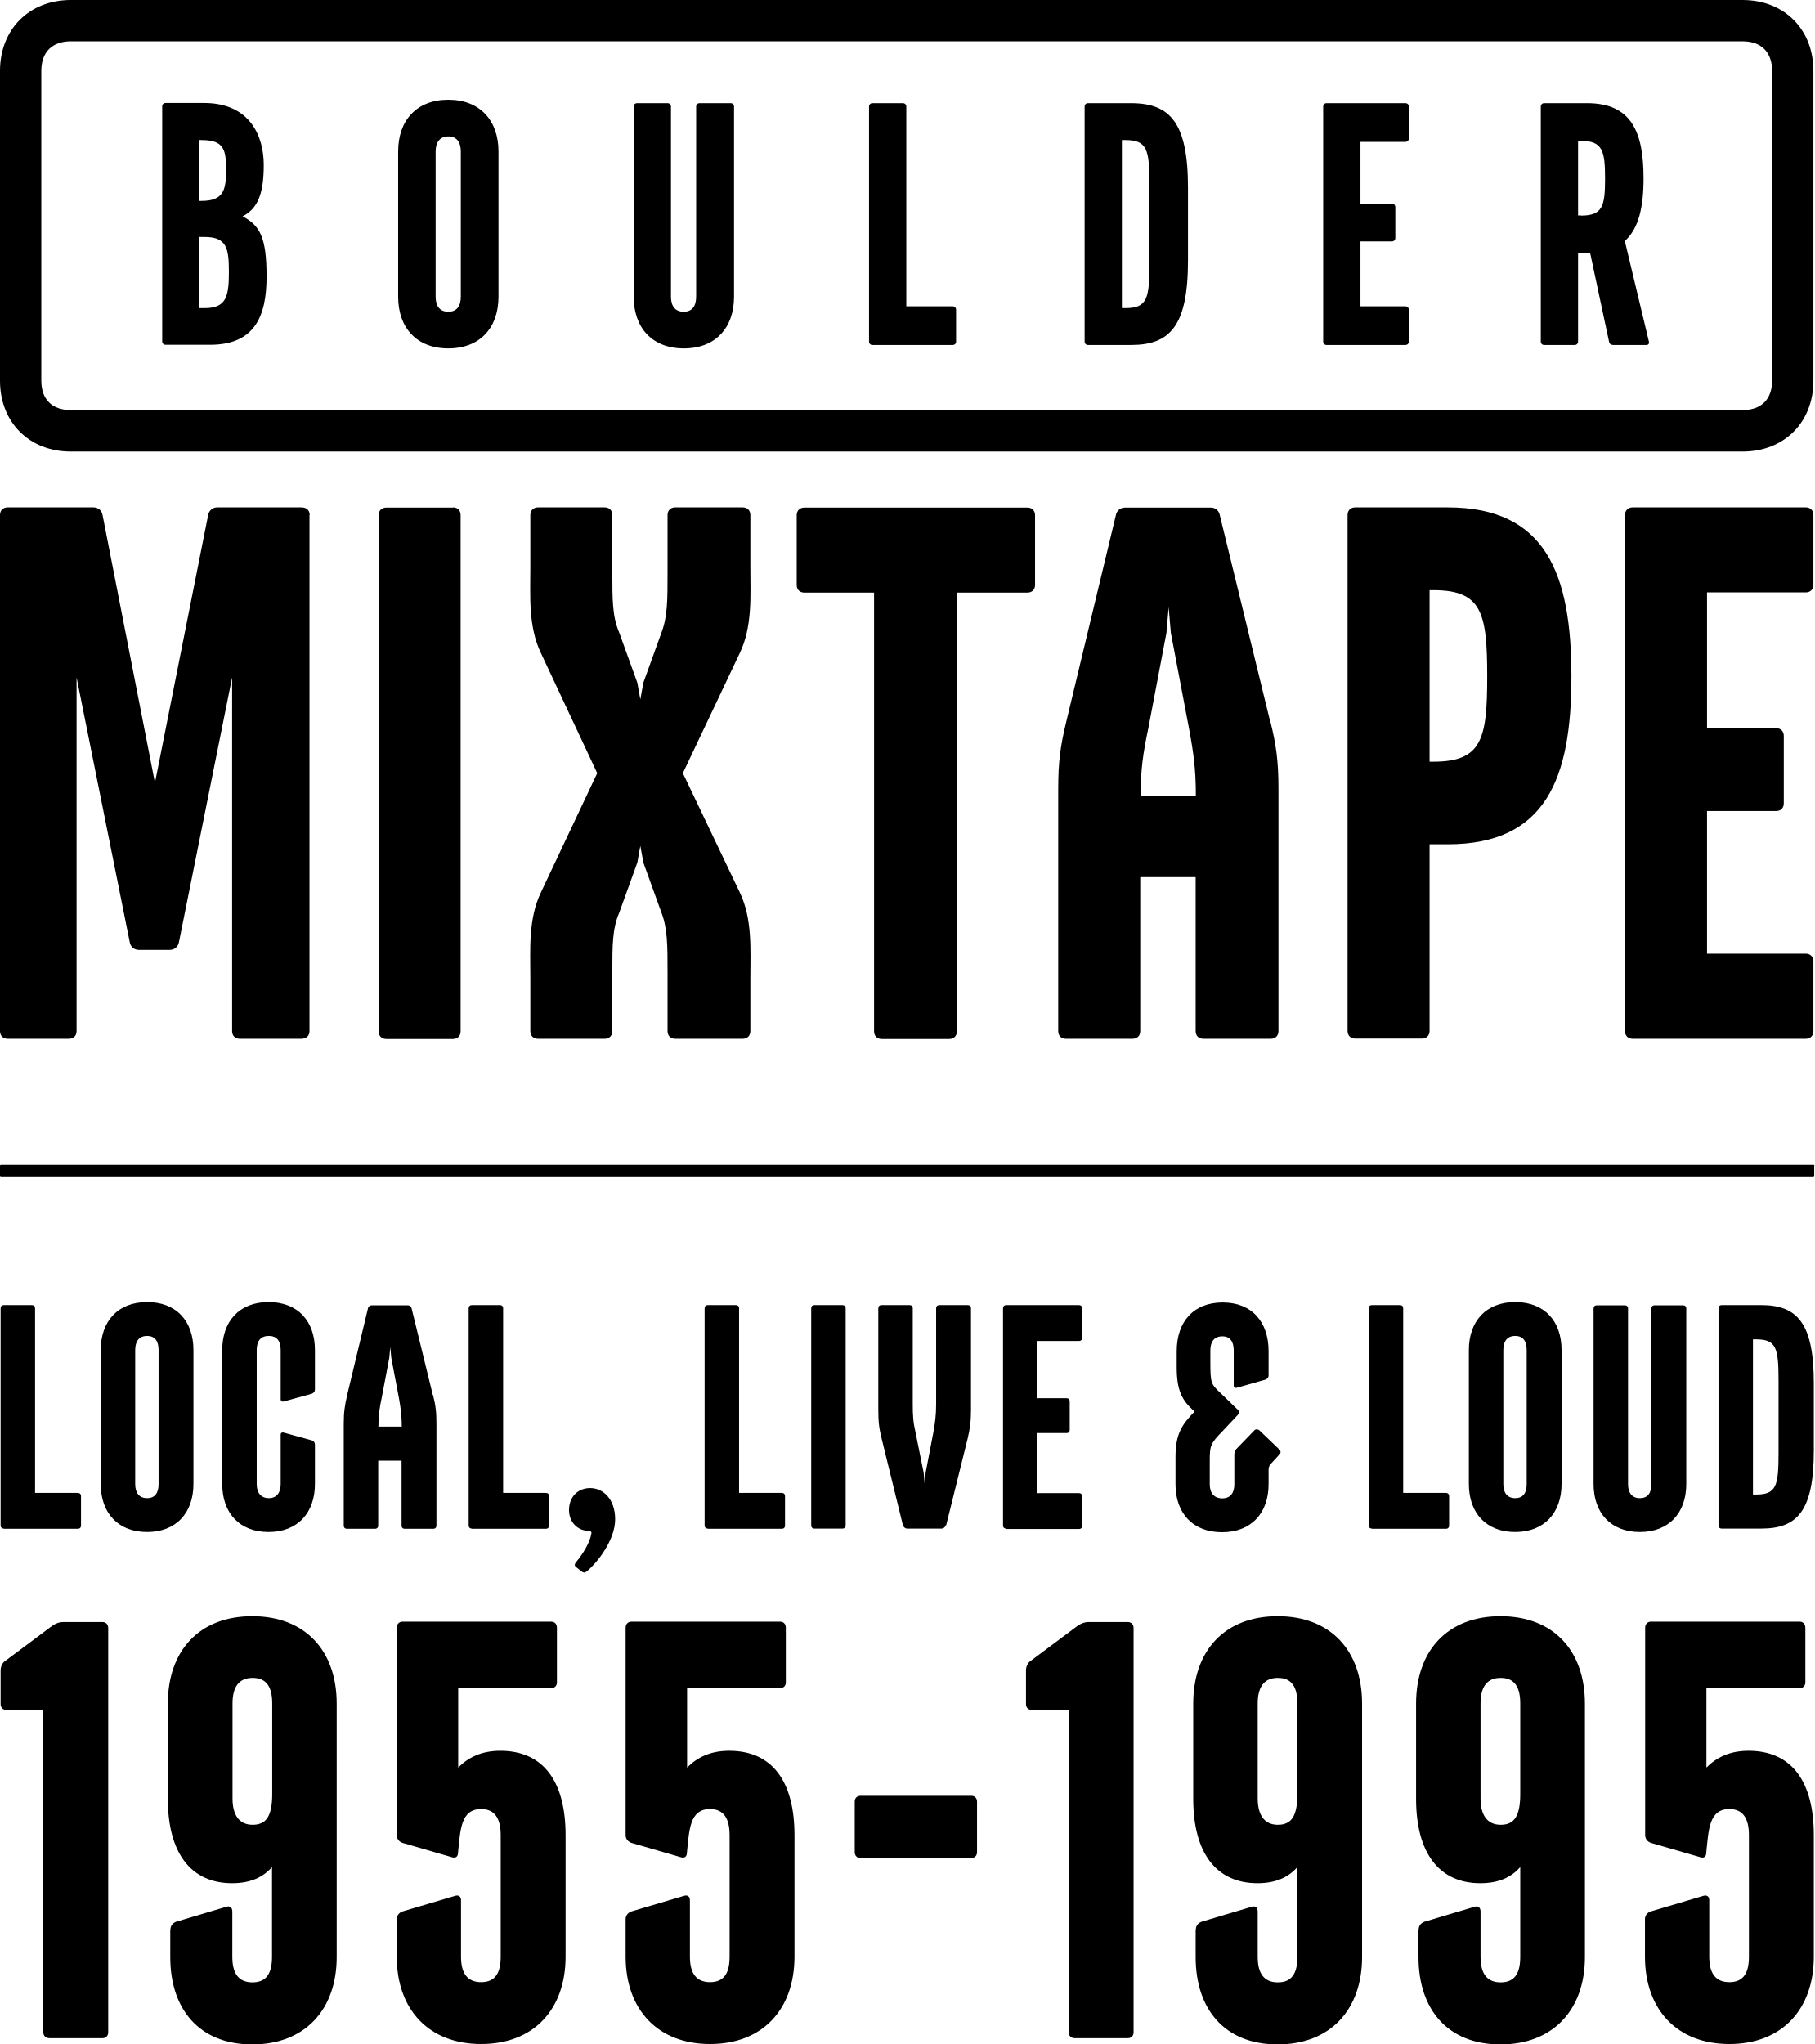
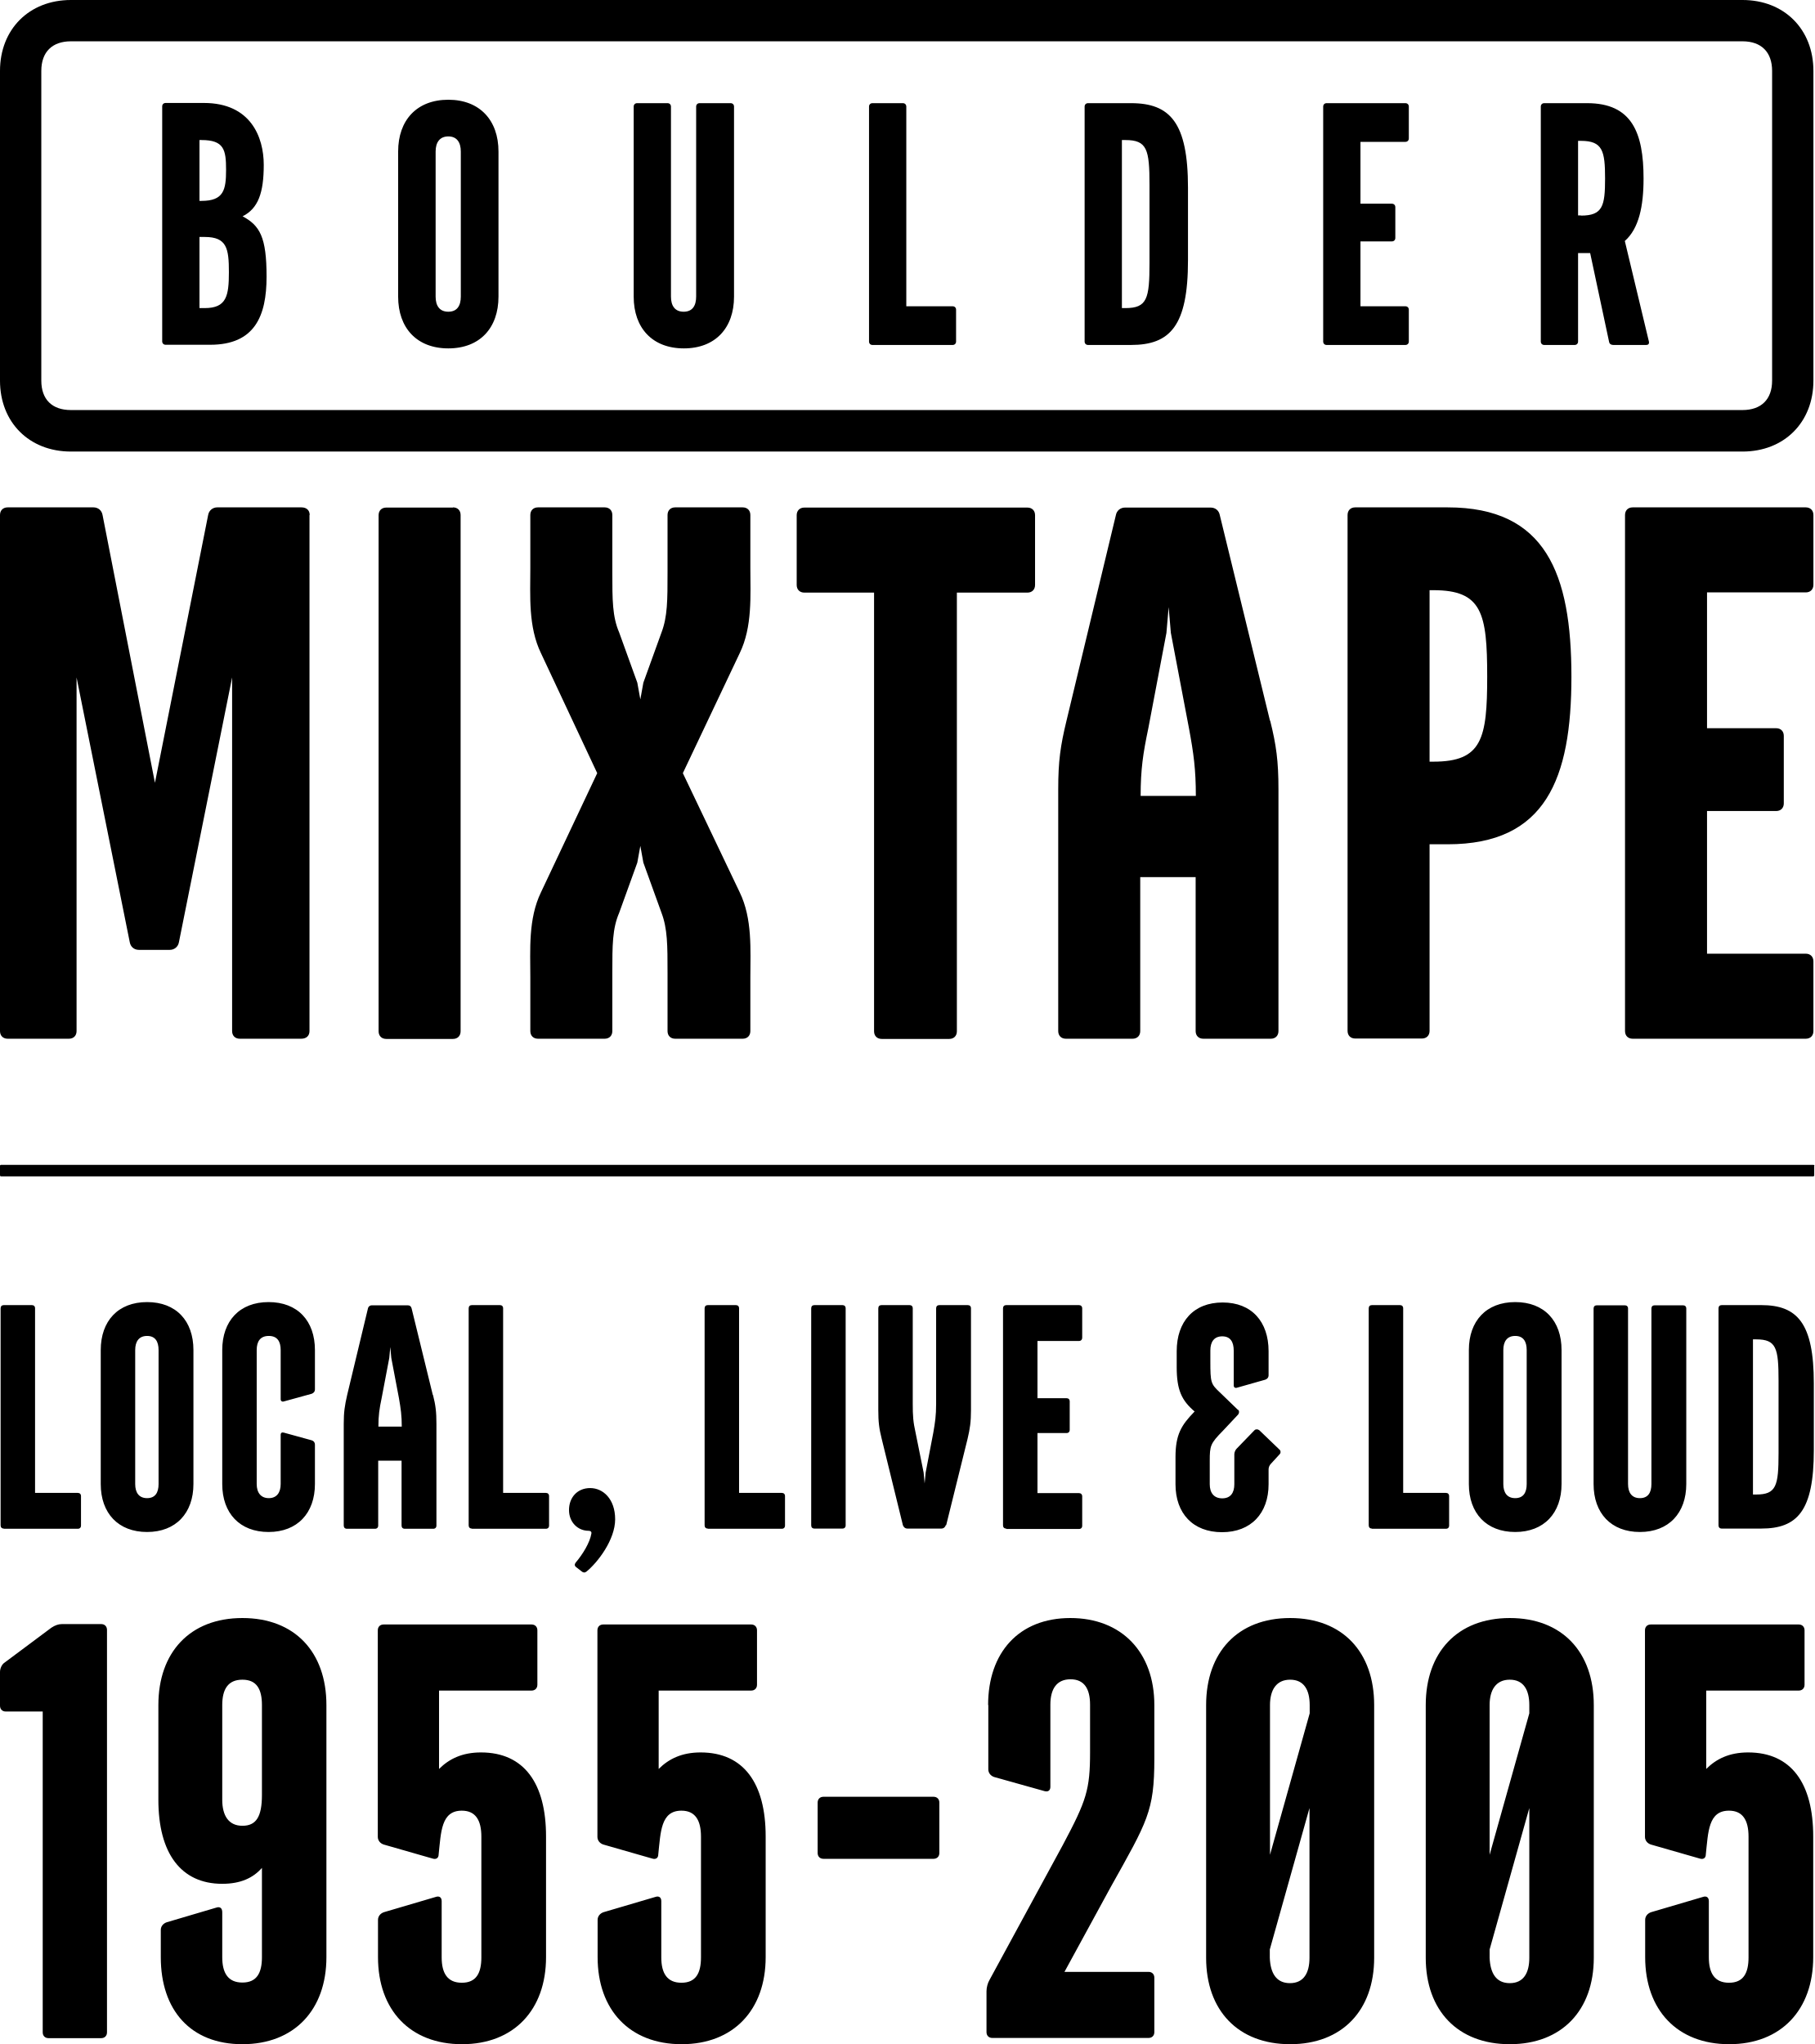
<svg xmlns="http://www.w3.org/2000/svg" xmlns:xlink="http://www.w3.org/1999/xlink" id="Layer_1" data-name="Layer 1" viewBox="0 0 900.5 1014.4">
  <defs>
    <symbol id="Mixtape_Stacked_Lockup_M" data-name="Mixtape Stacked Lockup M" viewBox="0 0 900.5 1014.4">
      <g>
-         <path d="M900.5,578.6c0-.3-.2-.5-.5-.5H.5C.2,578.1,0,578.3,0,578.6v4.6C0,583.6.2,583.8.5,583.8h899.4c.3,0,.5-.2.5-.5v-4.6ZM1.9,758.6c-1,0-1.6-.6-1.6-1.6v-107.7c0-1,.6-1.6,1.6-1.6h13.9c1,0,1.6.6,1.6,1.6v91.6h21.2c1,0,1.6.6,1.6,1.6v14.6c0,1-.6,1.6-1.6,1.6H1.9ZM50,736.5v-66.5c0-14.4,8.6-23.8,23-23.8s23,9.3,23,23.8v66.5c0,14.4-8.7,23.8-23,23.8s-23-9.3-23-23.8ZM78.7,736.5v-66.5c0-4.3-1.7-7-5.7-7s-5.9,2.7-5.9,7v66.5c0,4.3,1.9,7,5.9,7s5.7-2.7,5.7-7ZM154.7,714.8c1,.3,1.6,1.1,1.6,2.1v19.6c0,14.4-8.7,23.8-23,23.8s-23-9.3-23-23.8v-66.5c0-14.4,8.6-23.8,23-23.8s23,9.3,23,23.8v19.6c0,1-.6,1.7-1.6,2.1l-13.8,3.8c-.9.3-1.6-.2-1.6-1.1v-24.4c0-4.3-1.7-7-5.9-7s-6,2.7-6,7v66.5c0,4.3,2.1,7,6,7s5.9-2.7,5.9-7v-24.4c0-1,.6-1.4,1.6-1.1l13.8,3.8ZM214.9,692.3c1.3,5.1,1.7,8.4,1.7,14.3v50.5c0,1-.6,1.6-1.6,1.6h-14.1c-1,0-1.6-.6-1.6-1.6v-32.2h-11.6v32.2c0,1-.6,1.6-1.6,1.6h-13.9c-1,0-1.6-.6-1.6-1.6v-50.5c0-5.9.5-9,1.7-14.3l10.3-42.9c.2-1,1-1.6,1.9-1.6h17.9c1,0,1.7.6,1.9,1.6l10.5,42.9ZM199.4,708c0-5.5-.5-8.9-1.4-14.1l-3.8-20-.5-5.4-.5,5.4-3.8,20c-1.1,5.2-1.6,8.6-1.6,14.1h11.6ZM234.2,758.6c-1,0-1.6-.6-1.6-1.6v-107.7c0-1,.6-1.6,1.6-1.6h13.9c1,0,1.6.6,1.6,1.6v91.6h21.2c1,0,1.6.6,1.6,1.6v14.6c0,1-.6,1.6-1.6,1.6h-36.7ZM285.9,777.7c-.8-.6-.8-1.4-.2-2.2,3.5-4.1,7.1-10,7.8-14.4.2-1-.5-1.4-1.4-1.4-5.2,0-9.7-4.1-9.7-10.3s4.1-10.9,10.5-10.9,12.4,5.4,12.4,15.5-8.6,21.4-14.3,26c-.8.6-1.6.5-2.4-.2l-2.7-2.1ZM351.3,758.6c-1,0-1.6-.6-1.6-1.6v-107.7c0-1,.6-1.6,1.6-1.6h13.9c1,0,1.6.6,1.6,1.6v91.6h21.2c1,0,1.6.6,1.6,1.6v14.6c0,1-.6,1.6-1.6,1.6h-36.7ZM404.2,758.6c-1,0-1.6-.6-1.6-1.6v-107.7c0-1,.6-1.6,1.6-1.6h13.9c1,0,1.6.6,1.6,1.6v107.7c0,1-.6,1.6-1.6,1.6h-13.9ZM469.4,756.9c-.3,1-1.1,1.7-2.2,1.7h-16.9c-1.1,0-1.9-.8-2.2-1.7l-10.5-42.8c-1.3-5.2-1.7-8.4-1.7-14.3v-50.5c0-1,.6-1.6,1.6-1.6h13.9c1,0,1.6.6,1.6,1.6v47.4c0,5.9.2,9,1.4,14.3l4,19.8.5,5.4.5-5.4,3.8-19.8c.9-5.2,1.4-8.4,1.4-14.3v-47.4c0-1,.6-1.6,1.6-1.6h14.1c1,0,1.6.6,1.6,1.6v50.5c0,5.9-.5,9.2-1.7,14.3l-10.6,42.8ZM499.4,758.6c-1,0-1.6-.6-1.6-1.6v-107.7c0-1,.6-1.6,1.6-1.6h36.1c.9,0,1.6.6,1.6,1.6v14.6c0,.9-.6,1.6-1.6,1.6h-20.6v28.4h14.4c1,0,1.6.6,1.6,1.6v14.1c0,1-.6,1.6-1.6,1.6h-14.4v29.8h20.6c.9,0,1.6.6,1.6,1.6v14.6c0,1-.6,1.6-1.6,1.6h-36.1ZM614.5,699.6c.6.6.6,1.6,0,2.4l-7.6,8.1c-6.2,6.3-6.5,7.4-6.5,14.9v11.6c0,4.3,2.1,7,6.2,7s6-2.7,6-7v-14.9c0-.9.5-2.1,1.1-2.7l8.9-9.2c.6-.6,1.6-.6,2.4,0l10.1,9.7c.6.6.6,1.6,0,2.2l-4.4,4.8c-.6.6-1.1,1.7-1.1,2.7v7.4c0,14.4-8.7,23.8-23.1,23.8s-23.1-9.3-23.1-23.8v-13.5c0-11.1,2.9-15.8,9.2-22.3l.3-.3c-6.5-5.5-8.9-10.8-8.9-22v-7.9c0-14.7,8.4-24.2,22.8-24.2s22.8,9.5,22.8,24.2v12c0,1-.6,1.7-1.6,2.1l-14.1,4c-.9.3-1.6-.2-1.6-1.1v-17.3c0-4.4-1.7-7.1-5.7-7.1s-5.9,2.7-5.9,7v5.2c0,10.8.2,11.4,4.8,15.7l9,8.7ZM680.9,758.6c-1,0-1.6-.6-1.6-1.6v-107.7c0-1,.6-1.6,1.6-1.6h13.9c1,0,1.6.6,1.6,1.6v91.6h21.2c1,0,1.6.6,1.6,1.6v14.6c0,1-.6,1.6-1.6,1.6h-36.7ZM729,736.5v-66.5c0-14.4,8.6-23.8,23-23.8s23,9.3,23,23.8v66.5c0,14.4-8.7,23.8-23,23.8s-23-9.3-23-23.8ZM757.7,736.5v-66.5c0-4.3-1.7-7-5.7-7s-5.9,2.7-5.9,7v66.5c0,4.3,1.9,7,5.9,7s5.7-2.7,5.7-7ZM835.3,647.8c1,0,1.6.6,1.6,1.6v87.1c0,14.4-8.7,23.8-23,23.8s-23-9.3-23-23.8v-87.1c0-1,.6-1.6,1.6-1.6h13.9c1,0,1.6.6,1.6,1.6v87.1c0,4.3,1.9,7,5.9,7s5.7-2.7,5.7-7v-87.1c0-1,.6-1.6,1.6-1.6h14.1ZM852.9,649.3c0-1,.6-1.6,1.6-1.6h19.6c17.9,0,26.1,8.9,26.1,38.8v33.3c0,30.1-8.2,38.8-26.1,38.8h-19.6c-1,0-1.6-.6-1.6-1.6v-107.7ZM870,741.7h1.6c10,0,11.1-4.3,11.1-20.6v-35.8c0-16.3-1.1-20.6-11.1-20.6h-1.6v77ZM21.5,848.6H3.2c-1.8,0-2.9-1.2-2.9-2.9v-16.8c0-1.8.9-3.8,2.4-4.7l23.3-17.4c1.8-1.2,3.5-1.8,5.3-1.8h19.5c1.8,0,2.9,1.2,2.9,3v200.6c0,1.8-1.2,2.9-2.9,2.9h-26.3c-1.8,0-3-1.2-3-2.9v-159.9ZM84.6,957.5c0-1.8,1.2-3.2,2.9-3.8l24.8-7.4c1.8-.6,3,.3,3,2.4v22.4c0,8,2.9,12.7,10,12.7s9.7-4.7,9.7-12.7v-44.5c-4.4,5-10.6,8-19.8,8-20.7,0-31.9-15.3-31.9-41.9v-47.2c0-26.3,15.6-43.4,41.9-43.4s41.9,17.1,41.9,43.4v125.7c0,26.3-15.9,43.4-41.9,43.4s-40.7-17.1-40.7-43.4v-13.6ZM135.1,890.2v-44.8c0-8-2.7-12.7-9.7-12.7s-10,4.7-10,12.7v47.2c0,8,3.2,13,10,13s9.7-4.4,9.7-15.3ZM227.4,838v39.2c5-5,11.5-8.3,20.9-8.3,21.5,0,32.4,15.3,32.4,41.9v60.2c0,26.3-15.9,43.4-41.9,43.4s-41.9-17.1-41.9-43.4v-18.6c0-1.8,1.2-3.2,2.9-3.8l26-7.7c1.8-.6,3,.3,3,2.1v28c0,8,2.9,12.7,10,12.7s9.7-4.7,9.7-12.7v-60.2c0-8.3-2.9-13-9.7-13-10.3,0-10.3,10.6-11.5,21.8,0,1.8-1.2,2.7-3,2.1l-24.5-7.1c-1.8-.6-2.9-2.1-2.9-3.8v-103c0-1.8,1.2-3,2.9-3h73.7c1.8,0,2.9,1.2,2.9,3v27.1c0,1.8-1.2,2.9-2.9,2.9h-46.3ZM341,838v39.2c5-5,11.5-8.3,20.9-8.3,21.5,0,32.4,15.3,32.4,41.9v60.2c0,26.3-15.9,43.4-41.9,43.4s-41.9-17.1-41.9-43.4v-18.6c0-1.8,1.2-3.2,2.9-3.8l26-7.7c1.8-.6,3,.3,3,2.1v28c0,8,2.9,12.7,10,12.7s9.7-4.7,9.7-12.7v-60.2c0-8.3-2.9-13-9.7-13-10.3,0-10.3,10.6-11.5,21.8,0,1.8-1.2,2.7-3,2.1l-24.5-7.1c-1.8-.6-2.9-2.1-2.9-3.8v-103c0-1.8,1.2-3,2.9-3h73.7c1.8,0,2.9,1.2,2.9,3v27.1c0,1.8-1.2,2.9-2.9,2.9h-46.3ZM484.9,919.2c0,1.8-1.2,2.9-2.9,2.9h-54.9c-1.8,0-2.9-1.2-2.9-2.9v-25.1c0-1.8,1.2-2.9,2.9-2.9h54.9c1.8,0,2.9,1.2,2.9,2.9v25.1ZM530.4,848.6h-18.3c-1.8,0-2.9-1.2-2.9-2.9v-16.8c0-1.8.9-3.8,2.4-4.7l23.3-17.4c1.8-1.2,3.5-1.8,5.3-1.8h19.5c1.8,0,2.9,1.2,2.9,3v200.6c0,1.8-1.2,2.9-2.9,2.9h-26.3c-1.8,0-3-1.2-3-2.9v-159.9ZM593.5,957.5c0-1.8,1.2-3.2,2.9-3.8l24.8-7.4c1.8-.6,3,.3,3,2.4v22.4c0,8,2.9,12.7,10,12.7s9.7-4.7,9.7-12.7v-44.5c-4.4,5-10.6,8-19.8,8-20.7,0-31.9-15.3-31.9-41.9v-47.2c0-26.3,15.6-43.4,41.9-43.4s41.9,17.1,41.9,43.4v125.7c0,26.3-15.9,43.4-41.9,43.4s-40.7-17.1-40.7-43.4v-13.6ZM643.9,890.2v-44.8c0-8-2.7-12.7-9.7-12.7s-10,4.7-10,12.7v47.2c0,8,3.2,13,10,13s9.7-4.4,9.7-15.3ZM704.1,957.5c0-1.8,1.2-3.2,2.9-3.8l24.8-7.4c1.8-.6,3,.3,3,2.4v22.4c0,8,2.9,12.7,10,12.7s9.7-4.7,9.7-12.7v-44.5c-4.4,5-10.6,8-19.8,8-20.7,0-31.9-15.3-31.9-41.9v-47.2c0-26.3,15.6-43.4,41.9-43.4s41.9,17.1,41.9,43.4v125.7c0,26.3-15.9,43.4-41.9,43.4s-40.7-17.1-40.7-43.4v-13.6ZM754.5,890.2v-44.8c0-8-2.7-12.7-9.7-12.7s-10,4.7-10,12.7v47.2c0,8,3.2,13,10,13s9.7-4.4,9.7-15.3ZM846.9,838v39.2c5-5,11.5-8.3,20.9-8.3,21.5,0,32.4,15.3,32.4,41.9v60.2c0,26.3-15.9,43.4-41.9,43.4s-41.9-17.1-41.9-43.4v-18.6c0-1.8,1.2-3.2,2.9-3.8l26-7.7c1.8-.6,3,.3,3,2.1v28c0,8,2.9,12.7,10,12.7s9.7-4.7,9.7-12.7v-60.2c0-8.3-2.9-13-9.7-13-10.3,0-10.3,10.6-11.5,21.8,0,1.8-1.2,2.7-2.9,2.1l-24.5-7.1c-1.8-.6-2.9-2.1-2.9-3.8v-103c0-1.8,1.2-3,2.9-3h73.7c1.8,0,2.9,1.2,2.9,3v27.1c0,1.8-1.2,2.9-2.9,2.9h-46.3Z" />
+         <path d="M900.5,578.6c0-.3-.2-.5-.5-.5H.5C.2,578.1,0,578.3,0,578.6v4.6C0,583.6.2,583.8.5,583.8h899.4c.3,0,.5-.2.5-.5v-4.6ZM1.9,758.6c-1,0-1.6-.6-1.6-1.6v-107.7c0-1,.6-1.6,1.6-1.6h13.9c1,0,1.6.6,1.6,1.6v91.6h21.2c1,0,1.6.6,1.6,1.6v14.6c0,1-.6,1.6-1.6,1.6H1.9ZM50,736.5v-66.5c0-14.4,8.6-23.8,23-23.8s23,9.3,23,23.8v66.5c0,14.4-8.7,23.8-23,23.8s-23-9.3-23-23.8ZM78.7,736.5v-66.5c0-4.3-1.7-7-5.7-7s-5.9,2.7-5.9,7v66.5c0,4.3,1.9,7,5.9,7s5.7-2.7,5.7-7ZM154.7,714.8c1,.3,1.6,1.1,1.6,2.1v19.6c0,14.4-8.7,23.8-23,23.8s-23-9.3-23-23.8v-66.5c0-14.4,8.6-23.8,23-23.8s23,9.3,23,23.8v19.6c0,1-.6,1.7-1.6,2.1l-13.8,3.8c-.9.3-1.6-.2-1.6-1.1v-24.4c0-4.3-1.7-7-5.9-7s-6,2.7-6,7v66.5c0,4.3,2.1,7,6,7s5.9-2.7,5.9-7v-24.4c0-1,.6-1.4,1.6-1.1l13.8,3.8ZM214.9,692.3c1.3,5.1,1.7,8.4,1.7,14.3v50.5c0,1-.6,1.6-1.6,1.6h-14.1c-1,0-1.6-.6-1.6-1.6v-32.2h-11.6v32.2c0,1-.6,1.6-1.6,1.6h-13.9c-1,0-1.6-.6-1.6-1.6v-50.5c0-5.9.5-9,1.7-14.3l10.3-42.9c.2-1,1-1.6,1.9-1.6h17.9c1,0,1.7.6,1.9,1.6l10.5,42.9ZM199.4,708c0-5.5-.5-8.9-1.4-14.1l-3.8-20-.5-5.4-.5,5.4-3.8,20c-1.1,5.2-1.6,8.6-1.6,14.1h11.6ZM234.2,758.6c-1,0-1.6-.6-1.6-1.6v-107.7c0-1,.6-1.6,1.6-1.6h13.9c1,0,1.6.6,1.6,1.6v91.6h21.2c1,0,1.6.6,1.6,1.6v14.6c0,1-.6,1.6-1.6,1.6h-36.7ZM285.9,777.7c-.8-.6-.8-1.4-.2-2.2,3.5-4.1,7.1-10,7.8-14.4.2-1-.5-1.4-1.4-1.4-5.2,0-9.7-4.1-9.7-10.3s4.1-10.9,10.5-10.9,12.4,5.4,12.4,15.5-8.6,21.4-14.3,26c-.8.6-1.6.5-2.4-.2l-2.7-2.1ZM351.3,758.6c-1,0-1.6-.6-1.6-1.6v-107.7c0-1,.6-1.6,1.6-1.6h13.9c1,0,1.6.6,1.6,1.6v91.6h21.2c1,0,1.6.6,1.6,1.6v14.6c0,1-.6,1.6-1.6,1.6h-36.7ZM404.2,758.6c-1,0-1.6-.6-1.6-1.6v-107.7c0-1,.6-1.6,1.6-1.6h13.9c1,0,1.6.6,1.6,1.6v107.7c0,1-.6,1.6-1.6,1.6h-13.9ZM469.4,756.9c-.3,1-1.1,1.7-2.2,1.7h-16.9c-1.1,0-1.9-.8-2.2-1.7l-10.5-42.8c-1.3-5.2-1.7-8.4-1.7-14.3v-50.5c0-1,.6-1.6,1.6-1.6h13.9c1,0,1.6.6,1.6,1.6v47.4c0,5.9.2,9,1.4,14.3l4,19.8.5,5.4.5-5.4,3.8-19.8c.9-5.2,1.4-8.4,1.4-14.3v-47.4c0-1,.6-1.6,1.6-1.6h14.1c1,0,1.6.6,1.6,1.6v50.5c0,5.9-.5,9.2-1.7,14.3l-10.6,42.8ZM499.4,758.6c-1,0-1.6-.6-1.6-1.6v-107.7c0-1,.6-1.6,1.6-1.6h36.1c.9,0,1.6.6,1.6,1.6v14.6c0,.9-.6,1.6-1.6,1.6h-20.6v28.4h14.4c1,0,1.6.6,1.6,1.6v14.1c0,1-.6,1.6-1.6,1.6h-14.4v29.8h20.6c.9,0,1.6.6,1.6,1.6v14.6c0,1-.6,1.6-1.6,1.6h-36.1ZM614.5,699.6c.6.6.6,1.6,0,2.4l-7.6,8.1c-6.2,6.3-6.5,7.4-6.5,14.9v11.6c0,4.3,2.1,7,6.2,7s6-2.7,6-7v-14.9c0-.9.5-2.1,1.1-2.7l8.9-9.2c.6-.6,1.6-.6,2.4,0l10.1,9.7c.6.6.6,1.6,0,2.2l-4.4,4.8c-.6.6-1.1,1.7-1.1,2.7v7.4c0,14.4-8.7,23.8-23.1,23.8s-23.1-9.3-23.1-23.8v-13.5c0-11.1,2.9-15.8,9.2-22.3l.3-.3c-6.5-5.5-8.9-10.8-8.9-22v-7.9c0-14.7,8.4-24.2,22.8-24.2s22.8,9.5,22.8,24.2v12c0,1-.6,1.7-1.6,2.1l-14.1,4c-.9.3-1.6-.2-1.6-1.1v-17.3c0-4.4-1.7-7.1-5.7-7.1s-5.9,2.7-5.9,7v5.2c0,10.8.2,11.4,4.8,15.7l9,8.7ZM680.9,758.6c-1,0-1.6-.6-1.6-1.6v-107.7c0-1,.6-1.6,1.6-1.6h13.9c1,0,1.6.6,1.6,1.6v91.6h21.2c1,0,1.6.6,1.6,1.6v14.6c0,1-.6,1.6-1.6,1.6h-36.7ZM729,736.5v-66.5c0-14.4,8.6-23.8,23-23.8s23,9.3,23,23.8v66.5c0,14.4-8.7,23.8-23,23.8s-23-9.3-23-23.8ZM757.7,736.5v-66.5c0-4.3-1.7-7-5.7-7s-5.9,2.7-5.9,7v66.5c0,4.3,1.9,7,5.9,7s5.7-2.7,5.7-7ZM835.3,647.8c1,0,1.6.6,1.6,1.6v87.1c0,14.4-8.7,23.8-23,23.8s-23-9.3-23-23.8v-87.1c0-1,.6-1.6,1.6-1.6h13.9c1,0,1.6.6,1.6,1.6v87.1c0,4.3,1.9,7,5.9,7s5.7-2.7,5.7-7v-87.1c0-1,.6-1.6,1.6-1.6h14.1ZM852.9,649.3c0-1,.6-1.6,1.6-1.6h19.6c17.9,0,26.1,8.9,26.1,38.8v33.3c0,30.1-8.2,38.8-26.1,38.8h-19.6c-1,0-1.6-.6-1.6-1.6v-107.7ZM870,741.7h1.6c10,0,11.1-4.3,11.1-20.6v-35.8c0-16.3-1.1-20.6-11.1-20.6h-1.6v77ZM21.1,849.4H2.9c-1.8,0-2.9-1.2-2.9-2.9v-16.7c0-1.8.9-3.8,2.3-4.7l23.2-17.3c1.8-1.2,3.5-1.8,5.3-1.8h19.4c1.8,0,2.9,1.2,2.9,2.9v199.7c0,1.8-1.2,2.9-2.9,2.9h-26.1c-1.8,0-2.9-1.2-2.9-2.9v-159.2ZM79.8,957.8c0-1.8,1.2-3.2,2.9-3.8l24.7-7.3c1.8-.6,2.9.3,2.9,2.3v22.3c0,7.9,2.9,12.6,10,12.6s9.7-4.7,9.7-12.6v-44.3c-4.4,5-10.6,7.9-19.7,7.9-20.6,0-31.7-15.3-31.7-41.7v-47c0-26.1,15.6-43.2,41.7-43.2s41.7,17,41.7,43.2v125.1c0,26.1-15.9,43.2-41.7,43.2s-40.5-17-40.5-43.2v-13.5ZM130,890.8v-44.6c0-7.9-2.6-12.6-9.7-12.6s-10,4.7-10,12.6v47c0,7.9,3.2,12.9,10,12.9s9.7-4.4,9.7-15.3ZM217.9,838.8v39.1c5-5,11.5-8.2,20.8-8.2,21.4,0,32.3,15.3,32.3,41.7v59.9c0,26.1-15.9,43.2-41.7,43.2s-41.7-17-41.7-43.2v-18.5c0-1.8,1.2-3.2,2.9-3.8l25.8-7.6c1.8-.6,2.9.3,2.9,2.1v27.9c0,7.9,2.9,12.6,10,12.6s9.7-4.7,9.7-12.6v-59.9c0-8.2-2.9-12.9-9.7-12.9-10.3,0-10.3,10.6-11.5,21.7,0,1.8-1.2,2.6-2.9,2.1l-24.4-7c-1.8-.6-2.9-2.1-2.9-3.8v-102.5c0-1.8,1.2-2.9,2.9-2.9h73.4c1.8,0,2.9,1.2,2.9,2.9v27c0,1.8-1.2,2.9-2.9,2.9h-46.1ZM326.9,838.8v39.1c5-5,11.5-8.2,20.8-8.2,21.4,0,32.3,15.3,32.3,41.7v59.9c0,26.1-15.9,43.2-41.7,43.2s-41.7-17-41.7-43.2v-18.5c0-1.8,1.2-3.2,2.9-3.8l25.8-7.6c1.8-.6,2.9.3,2.9,2.1v27.9c0,7.9,2.9,12.6,10,12.6s9.7-4.7,9.7-12.6v-59.9c0-8.2-2.9-12.9-9.7-12.9-10.3,0-10.3,10.6-11.5,21.7,0,1.8-1.2,2.6-2.9,2.1l-24.4-7c-1.8-.6-2.9-2.1-2.9-3.8v-102.5c0-1.8,1.2-2.9,2.9-2.9h73.4c1.8,0,2.9,1.2,2.9,2.9v27c0,1.8-1.2,2.9-2.9,2.9h-46.1ZM466.2,919.6c0,1.8-1.2,2.9-2.9,2.9h-54.6c-1.8,0-2.9-1.2-2.9-2.9v-25c0-1.8,1.2-2.9,2.9-2.9h54.6c1.8,0,2.9,1.2,2.9,2.9v25ZM490.4,846.2c0-26.1,15.3-43.2,40.8-43.2s41.7,17,41.7,43.2v26.7c0,26.1-3.5,31.1-21.7,63.7l-22.9,42h41.7c1.8,0,2.9,1.2,2.9,2.9v27c0,1.8-1.2,2.9-2.9,2.9h-77.5c-1.8,0-2.9-1.2-2.9-2.9v-20.3c0-1.8.6-4.1,1.5-5.6l36.4-67c11.7-22,13.5-27.3,13.5-46.1v-23.5c0-7.9-2.9-12.6-9.7-12.6s-10,4.7-10,12.6v40.8c0,1.8-1.2,2.6-2.9,2.1l-25-7c-1.8-.6-2.9-2.1-2.9-3.8v-32ZM598.6,971.6v-125.4c0-26.1,15.6-43.2,41.7-43.2s41.7,17,41.7,43.2v125.4c0,26.1-15.9,42.9-41.7,42.9s-41.7-16.7-41.7-42.9ZM630.3,920.5l19.7-70.2v-4.1c0-7.6-2.9-12.6-9.7-12.6s-10,5-10,12.6v74.3ZM649.9,971.6v-74.3l-19.7,70.2v4.1c.3,7.6,3.2,12.6,10,12.6s9.7-5,9.7-12.6ZM707.6,971.6v-125.4c0-26.1,15.6-43.2,41.7-43.2s41.7,17,41.7,43.2v125.4c0,26.1-15.9,42.9-41.7,42.9s-41.7-16.7-41.7-42.9ZM739.3,920.5l19.7-70.2v-4.1c0-7.6-2.9-12.6-9.7-12.6s-10,5-10,12.6v74.3ZM759,971.6v-74.3l-19.7,70.2v4.1c.3,7.6,3.2,12.6,10,12.6s9.7-5,9.7-12.6ZM846.8,838.8v39.1c5-5,11.5-8.2,20.8-8.2,21.4,0,32.3,15.3,32.3,41.7v59.9c0,26.1-15.9,43.2-41.7,43.2s-41.7-17-41.7-43.2v-18.5c0-1.8,1.2-3.2,2.9-3.8l25.8-7.6c1.8-.6,2.9.3,2.9,2.1v27.9c0,7.9,2.9,12.6,10,12.6s9.7-4.7,9.7-12.6v-59.9c0-8.2-2.9-12.9-9.7-12.9-10.3,0-10.3,10.6-11.5,21.7,0,1.8-1.2,2.6-2.9,2.1l-24.4-7c-1.8-.6-2.9-2.1-2.9-3.8v-102.5c0-1.8,1.2-2.9,2.9-2.9h73.4c1.8,0,2.9,1.2,2.9,2.9v27c0,1.8-1.2,2.9-2.9,2.9h-46.1Z" />
        <path d="M153.6,255.6v256.1c0,2.3-1.5,3.8-4.1,3.8h-30.5c-2.3,0-3.8-1.5-3.8-3.8v-175.5l-26.4,131.4c-.4,2.3-2.3,3.8-4.5,3.8h-15.4c-2.3,0-4.1-1.5-4.5-3.8l-26.4-131.4v175.5c0,2.3-1.5,3.8-3.8,3.8H3.8c-2.3,0-3.8-1.5-3.8-3.8V255.6c0-2.3,1.5-3.8,3.8-3.8h42.6c2.3,0,4.1,1.5,4.5,3.8l26,132.9,26.4-132.9c.4-2.3,2.3-3.8,4.5-3.8h41.8c2.6,0,4.1,1.5,4.1,3.8ZM224.8,251.9h-33.1c-2.3,0-3.8,1.5-3.8,3.8v256.1c0,2.3,1.5,3.8,3.8,3.8h33.1c2.3,0,3.8-1.5,3.8-3.8V255.6c0-2.3-1.5-3.8-3.8-3.8ZM372.4,282v-26.4c0-2.3-1.5-3.8-3.8-3.8h-33.5c-2.3,0-3.8,1.5-3.8,3.8v28.6c0,13.6,0,21.8-3,29.7l-9,24.9-1.5,8.3-1.5-8.3-9-24.9c-3.4-7.9-3.4-16.2-3.4-29.7v-28.6c0-2.3-1.5-3.8-3.8-3.8h-33.1c-2.3,0-3.8,1.5-3.8,3.8v26.4c0,13.6-1.1,29,5.3,42.2l27.9,59.5-27.9,59.1c-6.4,13.2-5.3,28.6-5.3,42.2v26.7c0,2.3,1.5,3.8,3.8,3.8h33.1c2.3,0,3.8-1.5,3.8-3.8v-29c0-13.6,0-21.8,3.4-29.7l9-24.9,1.5-8.3,1.5,8.3,9,24.9c3,7.9,3,16.2,3,29.7v29c0,2.3,1.5,3.8,3.8,3.8h33.5c2.3,0,3.8-1.5,3.8-3.8v-26.7c0-13.6,1.1-29-5.3-42.2l-28.2-59.1,28.2-59.5c6.4-13.2,5.3-28.6,5.3-42.2ZM509.9,251.9h-110.7c-2.3,0-3.8,1.5-3.8,3.8v34.6c0,2.3,1.5,3.8,3.8,3.8h34.6v217.7c0,2.3,1.5,3.8,3.8,3.8h33.5c2.3,0,3.8-1.5,3.8-3.8v-217.7h35c2.3,0,3.8-1.5,3.8-3.8v-34.6c0-2.3-1.5-3.8-3.8-3.8ZM630.4,357.7c3,12,4.1,20,4.1,33.9v120.1c0,2.3-1.5,3.8-3.8,3.8h-33.5c-2.3,0-3.8-1.5-3.8-3.8v-76.4h-27.5v76.4c0,2.3-1.5,3.8-3.8,3.8h-33.1c-2.3,0-3.8-1.5-3.8-3.8v-120.1c0-13.9,1.1-21.5,4.1-33.9l24.5-102c.4-2.3,2.3-3.8,4.5-3.8h42.6c2.3,0,4.1,1.5,4.5,3.8l24.9,102ZM593.5,395c0-13.2-1.1-21.1-3.4-33.5l-9-47.4-1.1-12.8-1.1,12.8-9,47.4c-2.6,12.4-3.8,20.3-3.8,33.5h27.5ZM779.9,335.8c0,50.8-12.8,83.2-61.4,83.2h-9v92.6c0,2.3-1.5,3.8-3.8,3.8h-33.1c-2.3,0-3.8-1.5-3.8-3.8V255.6c0-2.3,1.5-3.8,3.8-3.8h45.9c48.6,0,61.4,32.8,61.4,84ZM738.1,335.8c0-31.6-2.6-42.9-26.7-42.9h-1.9v85.1h1.9c24.1,0,26.7-11.3,26.7-42.2ZM896.2,294c2.3,0,3.8-1.5,3.8-3.8v-34.6c0-2.3-1.5-3.8-3.8-3.8h-85.9c-2.3,0-3.8,1.5-3.8,3.8v256.1c0,2.3,1.5,3.8,3.8,3.8h85.9c2.3,0,3.8-1.5,3.8-3.8v-34.6c0-2.3-1.5-3.8-3.8-3.8h-49v-70.8h34.3c2.3,0,3.8-1.5,3.8-3.8v-33.5c0-2.3-1.5-3.8-3.8-3.8h-34.3v-67.4h49Z" />
        <path d="M864.8,224.1H35.2c-20.7,0-35.2-14.5-35.2-35.2V35.2C0,14.5,14.5,0,35.2,0h829.6c20.7,0,35.2,14.5,35.2,35.2v153.7c0,20.7-14.5,35.2-35.2,35.2ZM35.2,20.5c-9.3,0-14.7,5.3-14.7,14.7v153.7c0,9.3,5.3,14.6,14.7,14.6h829.6c9.3,0,14.7-5.3,14.7-14.6V35.2c0-9.3-5.3-14.7-14.7-14.7H35.2ZM120.3,107.4c7.9-3.9,10.6-11.8,10.6-25.6s-6.5-30.7-29.7-30.7h-19c-1,0-1.7.7-1.7,1.7v116.6c0,1,.7,1.7,1.7,1.7h22.1c22.1,0,28-14.2,28-33.8s-3.3-25.4-12-30ZM99,69.5h1c11.2,0,12.2,4.8,12.2,14.8s-1.2,15.4-12.2,15.4h-1v-30.2ZM101.6,152.9h-2.6v-35.3h2.6c11,0,12,5.7,12,17.5s-1.2,17.8-12,17.8ZM222.5,49.5c-15.6,0-24.9,10.1-24.9,25.7v72c0,15.6,9.3,25.7,24.9,25.7s24.9-10.1,24.9-25.7v-72c0-15.6-9.4-25.7-24.9-25.7ZM228.7,147.2c0,4.6-1.9,7.5-6.2,7.5s-6.3-2.9-6.3-7.5v-72c0-4.6,2.1-7.5,6.3-7.5s6.2,2.9,6.2,7.5v72ZM362.5,51.2h-15.3c-1,0-1.7.7-1.7,1.7v94.3c0,4.6-1.9,7.5-6.2,7.5s-6.3-2.9-6.3-7.5V52.9c0-1-.7-1.7-1.7-1.7h-15.1c-1,0-1.7.7-1.7,1.7v94.3c0,15.6,9.3,25.7,24.9,25.7s24.9-10.1,24.9-25.7V52.9c0-1-.7-1.7-1.7-1.7ZM472.8,152h-23V52.9c0-1-.7-1.7-1.7-1.7h-15.1c-1,0-1.7.7-1.7,1.7v116.6c0,1,.7,1.7,1.7,1.7h39.8c1,0,1.7-.7,1.7-1.7v-15.8c0-1-.7-1.7-1.7-1.7ZM561.3,51.2h-21.3c-1,0-1.7.7-1.7,1.7v116.6c0,1,.7,1.7,1.7,1.7h21.3c19.4,0,28.3-9.4,28.3-42v-36c0-32.4-8.9-42-28.3-42ZM570.5,130.6c0,17.7-1.2,22.3-12,22.3h-1.7v-83.4h1.7c10.8,0,12,4.6,12,22.3v38.8ZM697.5,51.2h-39.1c-1,0-1.7.7-1.7,1.7v116.6c0,1,.7,1.7,1.7,1.7h39.1c1,0,1.7-.7,1.7-1.7v-15.8c0-1-.7-1.7-1.7-1.7h-22.3v-32.2h15.6c1,0,1.7-.7,1.7-1.7v-15.3c0-1-.7-1.7-1.7-1.7h-15.6v-30.7h22.3c1,0,1.7-.7,1.7-1.7v-15.8c0-1-.7-1.7-1.7-1.7ZM818.4,169.7l-12-50.1c7-6.2,9.3-17.2,9.3-31,0-22.8-5.8-37.4-28-37.4h-21.3c-1,0-1.7.7-1.7,1.7v116.6c0,1,.7,1.7,1.7,1.7h15.1c1,0,1.7-.7,1.7-1.7v-43.9h6l9.4,44.1c.2,1,1,1.5,2.1,1.5h16.3c1,0,1.5-.5,1.4-1.5ZM784.6,106.9h-1.4v-37h1.4c10.8,0,12,5,12,18.7s-1.2,18.4-12,18.4Z" />
      </g>
    </symbol>
  </defs>
  <use width="900.5" height="1014.4" xlink:href="#Mixtape_Stacked_Lockup_M" />
</svg>
